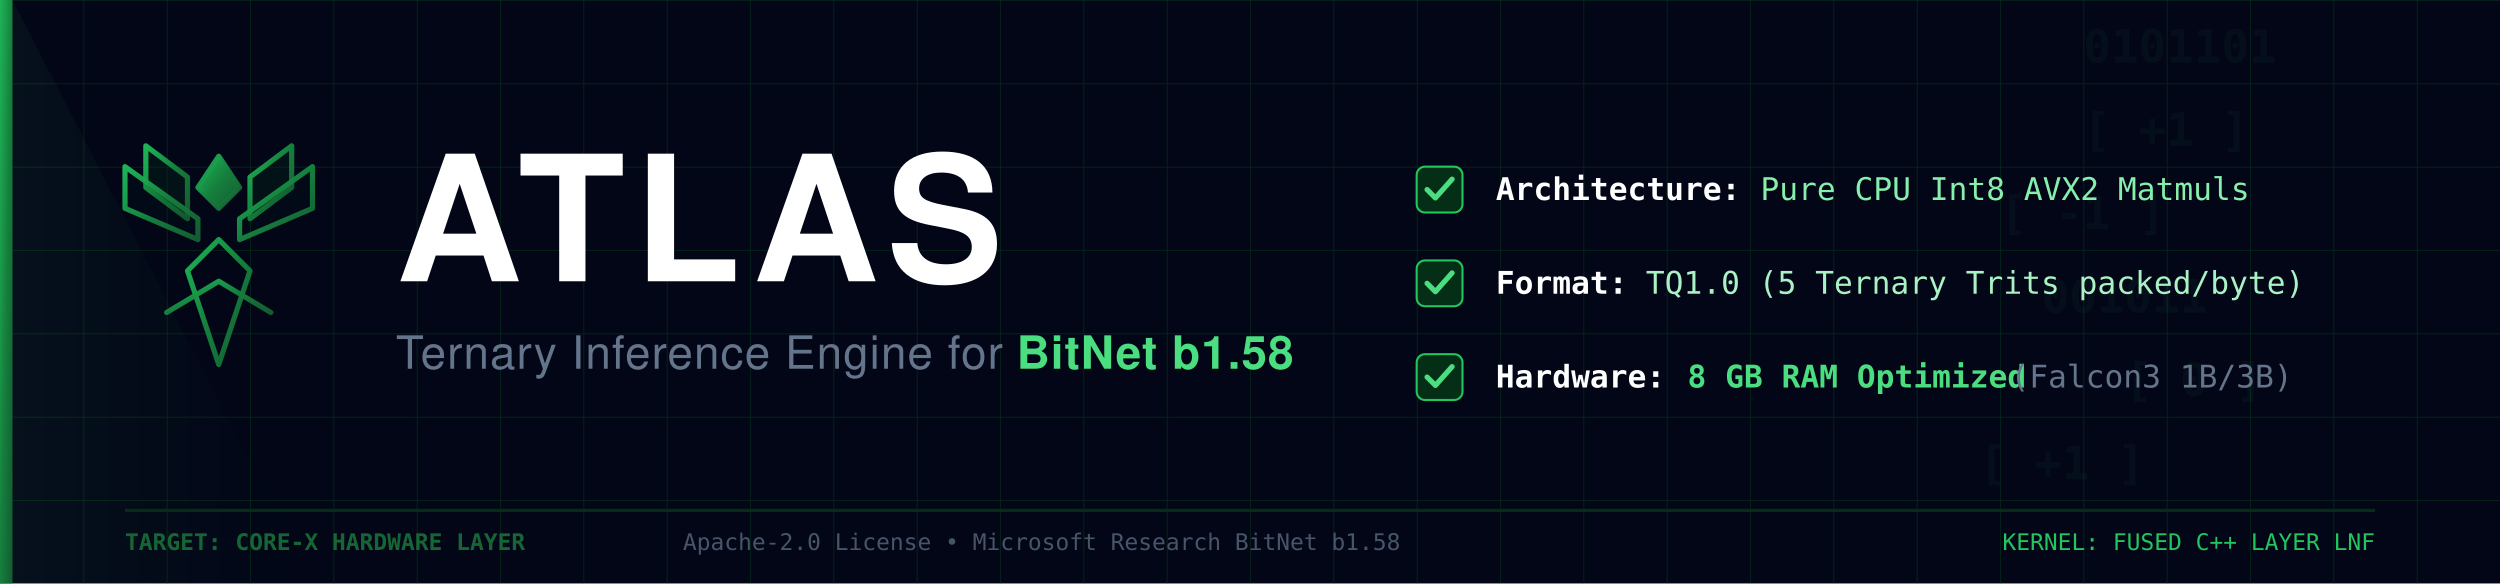
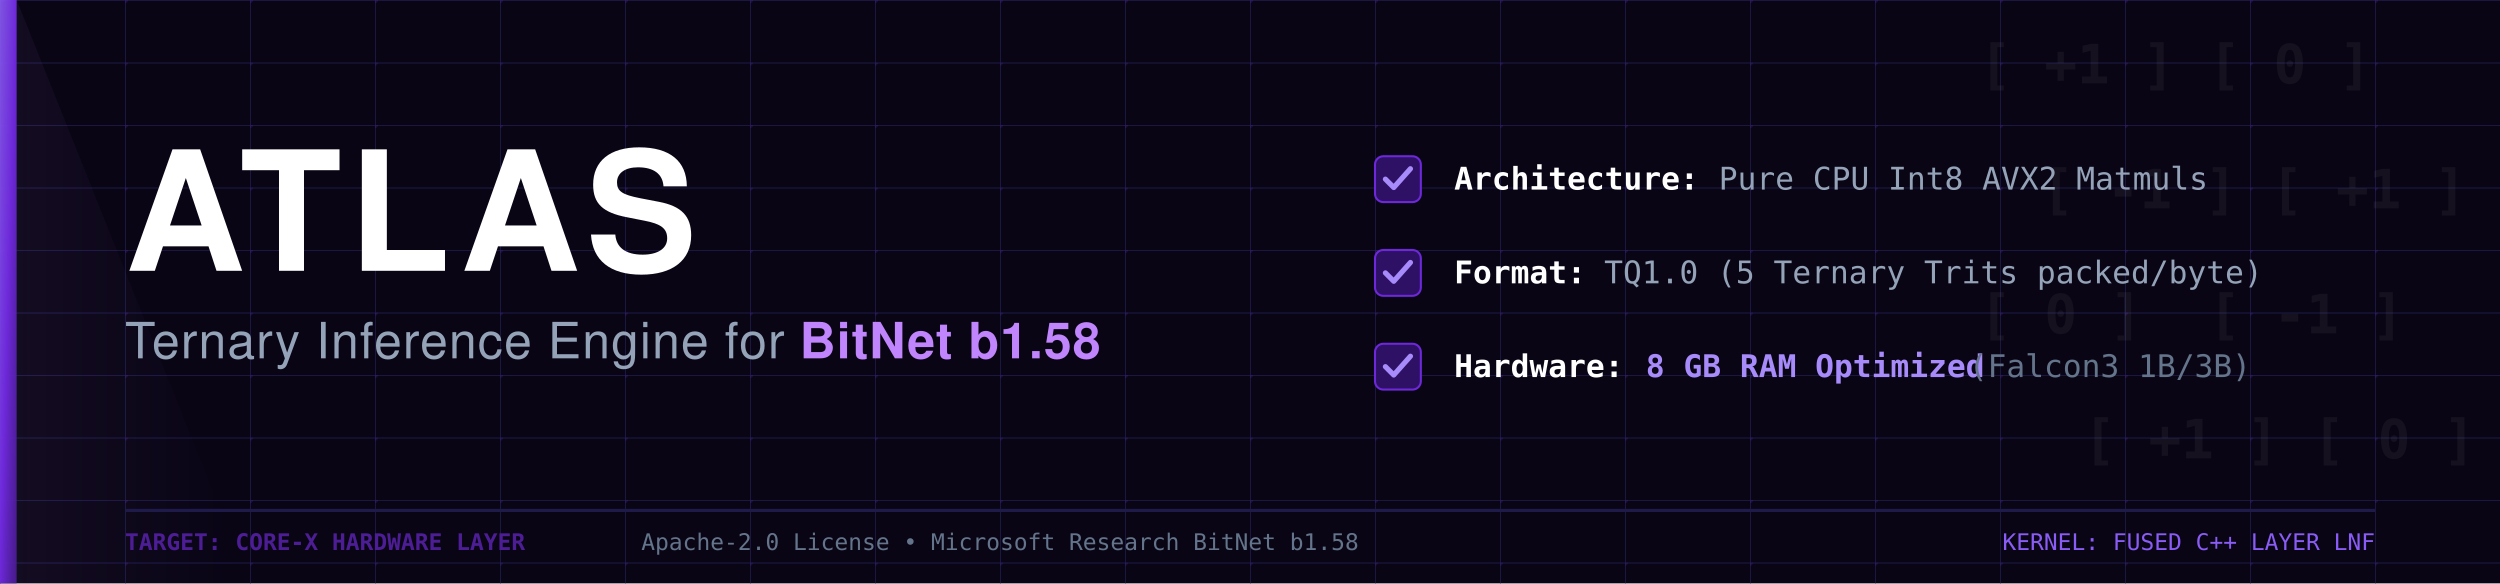
<svg xmlns="http://www.w3.org/2000/svg" viewBox="0 0 1200 280" width="100%" height="100%">
  <defs>
-     <linearGradient id="matrixGrad" x1="0%" y1="0%" x2="100%" y2="100%">
-       <stop offset="0%" stop-color="#22c55e" stop-opacity="0.9" />
-       <stop offset="50%" stop-color="#15803d" stop-opacity="1" />
-       <stop offset="100%" stop-color="#166534" stop-opacity="0.9" />
+     <linearGradient id="phoenixGrad" x1="0%" y1="0%" x2="100%" y2="100%">
+       <stop offset="0%" stop-color="#8a5cf6" stop-opacity="0.9" />
+       <stop offset="50%" stop-color="#6d28d9" stop-opacity="1" />
+       <stop offset="100%" stop-color="#4c1d95" stop-opacity="0.9" />
    </linearGradient>
    <linearGradient id="glowGrad" x1="0%" y1="0%" x2="100%" y2="0%">
-       <stop offset="0%" stop-color="#4ade80" stop-opacity="0.25" />
-       <stop offset="100%" stop-color="#15803d" stop-opacity="0" />
+       <stop offset="0%" stop-color="#c084fc" stop-opacity="0.4" />
+       <stop offset="100%" stop-color="#6d28d9" stop-opacity="0" />
    </linearGradient>
-     <pattern id="terminalGrid" width="40" height="40" patternUnits="userSpaceOnUse">
-       <path d="M 40 0 L 0 0 0 40" fill="none" stroke="#052e16" stroke-width="0.6" />
+     <pattern id="circuitGrid" width="60" height="30" patternUnits="userSpaceOnUse">
+       <path d="M 60 0 L 0 0 0 30" fill="none" stroke="#1e1b4b" stroke-width="0.8" />
+       <circle cx="0" cy="0" r="1.5" fill="#4c1d95" opacity="0.3" />
    </pattern>
  </defs>
-   <rect width="1200" height="280" fill="#020617" />
-   <rect width="1200" height="280" fill="url(#terminalGrid)" />
-   <rect x="0" y="0" width="6" height="280" fill="url(#matrixGrad)" />
-   <path d="M 6 0 L 150 280 L 6 280 Z" fill="url(#glowGrad)" opacity="0.2" />
-   <g transform="translate(1000, -10)" opacity="0.04" fill="#4ade80" font-family="monospace" font-size="22" font-weight="bold">
-     <text x="0" y="40">0101101</text>
-     <text x="0" y="80">[ +1 ]</text>
-     <text x="-40" y="120">[ -1 ]</text>
-     <text x="-20" y="160">001011</text>
-     <text x="20" y="200">[  0 ]</text>
-     <text x="-50" y="240">[ +1 ]</text>
+   <rect width="1200" height="280" fill="#090514" />
+   <rect width="1200" height="280" fill="url(#circuitGrid)" />
+   <rect x="0" y="0" width="8" height="280" fill="url(#phoenixGrad)" />
+   <path d="M 8 0 L 120 280 L 8 280 Z" fill="url(#glowGrad)" opacity="0.15" />
+   <g transform="translate(950, -20)" opacity="0.05" fill="#ffffff" font-family="monospace" font-size="26" font-weight="bold">
+     <text x="0" y="60">[ +1 ]</text>
+     <text x="110" y="60">[  0 ]</text>
+     <text x="30" y="120">[ -1 ]</text>
+     <text x="140" y="120">[ +1 ]</text>
+     <text x="0" y="180">[  0 ]</text>
+     <text x="110" y="180">[ -1 ]</text>
+     <text x="50" y="240">[ +1 ]</text>
+     <text x="160" y="240">[  0 ]</text>
  </g>
-   <g transform="translate(50, 65)" stroke="url(#matrixGrad)" stroke-width="2.5" fill="none" stroke-linecap="round" stroke-linejoin="round">
-     <path d="M 40 40 L 20 25 L 20 5 L 40 20 Z" fill="#042f1a" fill-opacity="0.3" />
-     <path d="M 45 50 L 10 35 L 10 15 L 45 40 Z" fill="#042f1a" fill-opacity="0.1" />
-     <path d="M 70 40 L 90 25 L 90 5 L 70 20 Z" fill="#042f1a" fill-opacity="0.3" />
-     <path d="M 65 50 L 100 35 L 100 15 L 65 40 Z" fill="#042f1a" fill-opacity="0.1" />
-     <path d="M 55 10 L 45 25 L 55 35 L 65 25 Z" fill="url(#matrixGrad)" />
-     <path d="M 40 65 L 55 50 L 70 65 L 55 110 Z" />
-     <path d="M 30 85 L 55 70 L 80 85" />
-   </g>
-   <g transform="translate(190, 135)">
-     <text x="0" y="0" font-family="-apple-system, BlinkMacSystemFont, 'Segoe UI', Helvetica, Arial, sans-serif" font-size="84" font-weight="900" fill="#ffffff" letter-spacing="5">
+   <g transform="translate(60, 130)">
+     <text x="0" y="0" font-family="-apple-system, BlinkMacSystemFont, 'Segoe UI', Helvetica, Arial, sans-serif" font-size="80" font-weight="900" fill="#ffffff" letter-spacing="4">
      ATLAS
    </text>
-     <text x="0" y="42" font-family="-apple-system, BlinkMacSystemFont, 'Segoe UI', Helvetica, Arial, sans-serif" font-size="22" font-weight="400" fill="#64748b" letter-spacing="0.5">
-       Ternary Inference Engine for <tspan fill="#4ade80" font-weight="600">BitNet b1.58</tspan>
+     <text x="0" y="42" font-family="-apple-system, BlinkMacSystemFont, 'Segoe UI', Helvetica, Arial, sans-serif" font-size="24" font-weight="400" fill="#94a3b8" letter-spacing="0.5">
+       Ternary Inference Engine for <tspan fill="#c084fc" font-weight="600">BitNet b1.58</tspan>
    </text>
  </g>
-   <g transform="translate(680, 80)" font-family="monospace" font-size="15" fill="#cbd5e1">
+   <g transform="translate(660, 75)" font-family="monospace" font-size="15" fill="#cbd5e1">
    <g transform="translate(0, 0)">
-       <rect x="0" y="0" width="22" height="22" rx="4" fill="#052e16" stroke="#22c55e" stroke-width="1" />
-       <path d="M 5 11 L 9 15 L 17 6" fill="none" stroke="#4ade80" stroke-width="2.5" stroke-linecap="round" stroke-linejoin="round" />
+       <rect x="0" y="0" width="22" height="22" rx="4" fill="#2e1065" stroke="#6d28d9" stroke-width="1" />
+       <path d="M 5 11 L 9 15 L 17 6" fill="none" stroke="#a78bfa" stroke-width="2.5" stroke-linecap="round" stroke-linejoin="round" />
      <text x="38" y="16" font-weight="bold" fill="#ffffff">Architecture:</text>
-       <text x="165" y="16" fill="#86efac">Pure CPU Int8 AVX2 Matmuls</text>
+       <text x="165" y="16" fill="#94a3b8">Pure CPU Int8 AVX2 Matmuls</text>
    </g>
    <g transform="translate(0, 45)">
-       <rect x="0" y="0" width="22" height="22" rx="4" fill="#052e16" stroke="#22c55e" stroke-width="1" />
-       <path d="M 5 11 L 9 15 L 17 6" fill="none" stroke="#4ade80" stroke-width="2.5" stroke-linecap="round" stroke-linejoin="round" />
+       <rect x="0" y="0" width="22" height="22" rx="4" fill="#2e1065" stroke="#6d28d9" stroke-width="1" />
+       <path d="M 5 11 L 9 15 L 17 6" fill="none" stroke="#a78bfa" stroke-width="2.5" stroke-linecap="round" stroke-linejoin="round" />
      <text x="38" y="16" font-weight="bold" fill="#ffffff">Format:</text>
-       <text x="110" y="16" fill="#aaf2c5">TQ1.0 (5 Ternary Trits packed/byte)</text>
+       <text x="110" y="16" fill="#94a3b8">TQ1.0 (5 Ternary Trits packed/byte)</text>
    </g>
    <g transform="translate(0, 90)">
-       <rect x="0" y="0" width="22" height="22" rx="4" fill="#052e16" stroke="#22c55e" stroke-width="1" />
-       <path d="M 5 11 L 9 15 L 17 6" fill="none" stroke="#4ade80" stroke-width="2.5" stroke-linecap="round" stroke-linejoin="round" />
+       <rect x="0" y="0" width="22" height="22" rx="4" fill="#2e1065" stroke="#6d28d9" stroke-width="1" />
+       <path d="M 5 11 L 9 15 L 17 6" fill="none" stroke="#a78bfa" stroke-width="2.5" stroke-linecap="round" stroke-linejoin="round" />
      <text x="38" y="16" font-weight="bold" fill="#ffffff">Hardware:</text>
-       <text x="130" y="16" fill="#4ade80" font-weight="bold">8 GB RAM Optimized</text>
+       <text x="130" y="16" fill="#a78bfa" font-weight="bold">8 GB RAM Optimized</text>
      <text x="285" y="16" fill="#64748b">(Falcon3 1B/3B)</text>
    </g>
  </g>
-   <line x1="60" y1="245" x2="1140" y2="245" stroke="#052e16" stroke-width="1.5" />
-   <g transform="translate(60, 264)" font-family="monospace" font-size="11" fill="#166534">
+   <line x1="60" y1="245" x2="1140" y2="245" stroke="#1e1b4b" stroke-width="1.5" />
+   <g transform="translate(60, 264)" font-family="monospace" font-size="11" fill="#4c1d95">
    <text x="0" y="0" font-weight="bold">TARGET: CORE-X HARDWARE LAYER</text>
-     <text x="440" y="0" text-anchor="middle" fill="#475569">Apache-2.0 License • Microsoft Research BitNet b1.58</text>
-     <text x="1080" y="0" text-anchor="end" fill="#22c55e">KERNEL: FUSED C++ LAYER LNF</text>
+     <text x="420" y="0" text-anchor="middle" fill="#64748b">Apache-2.0 License • Microsoft Research BitNet b1.58</text>
+     <text x="1080" y="0" text-anchor="end" fill="#8a5cf6">KERNEL: FUSED C++ LAYER LNF</text>
  </g>
</svg>
